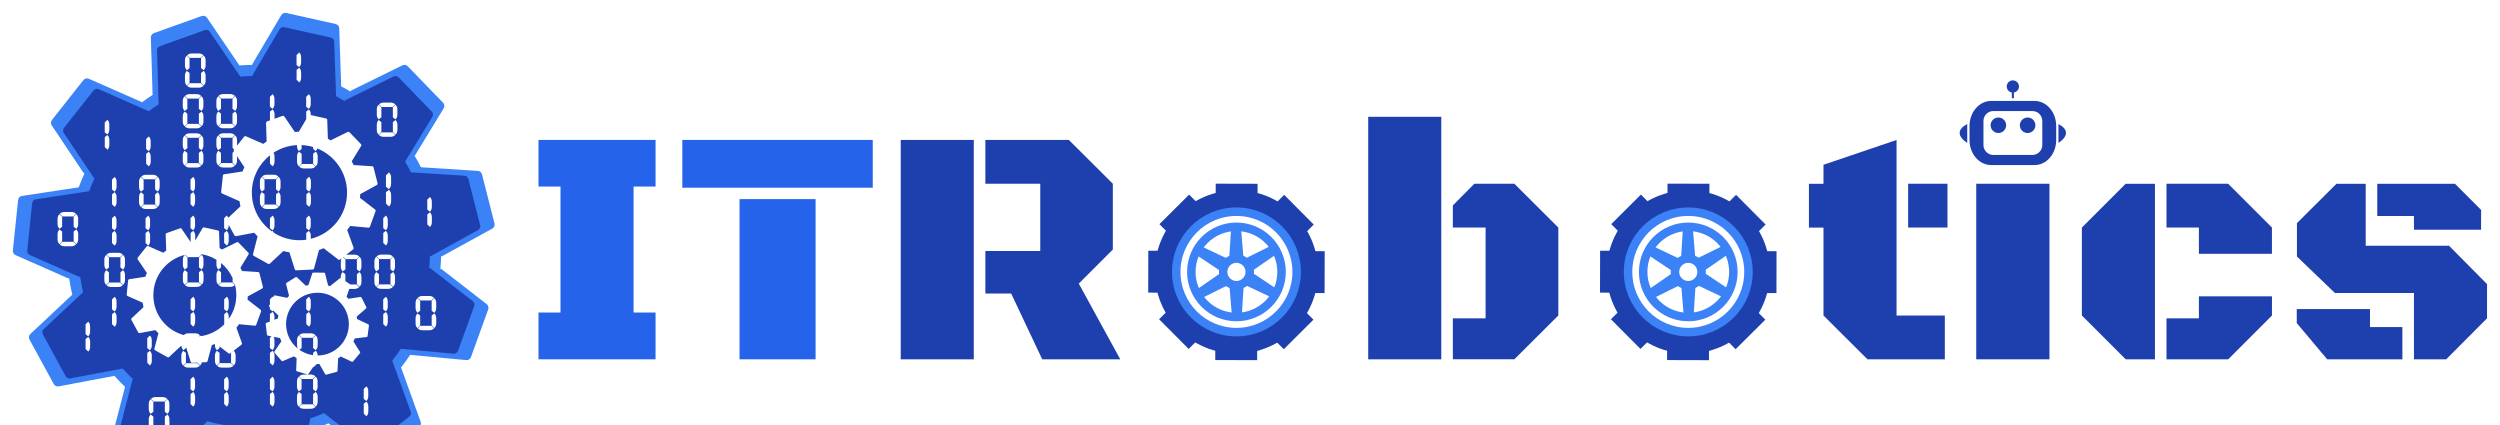
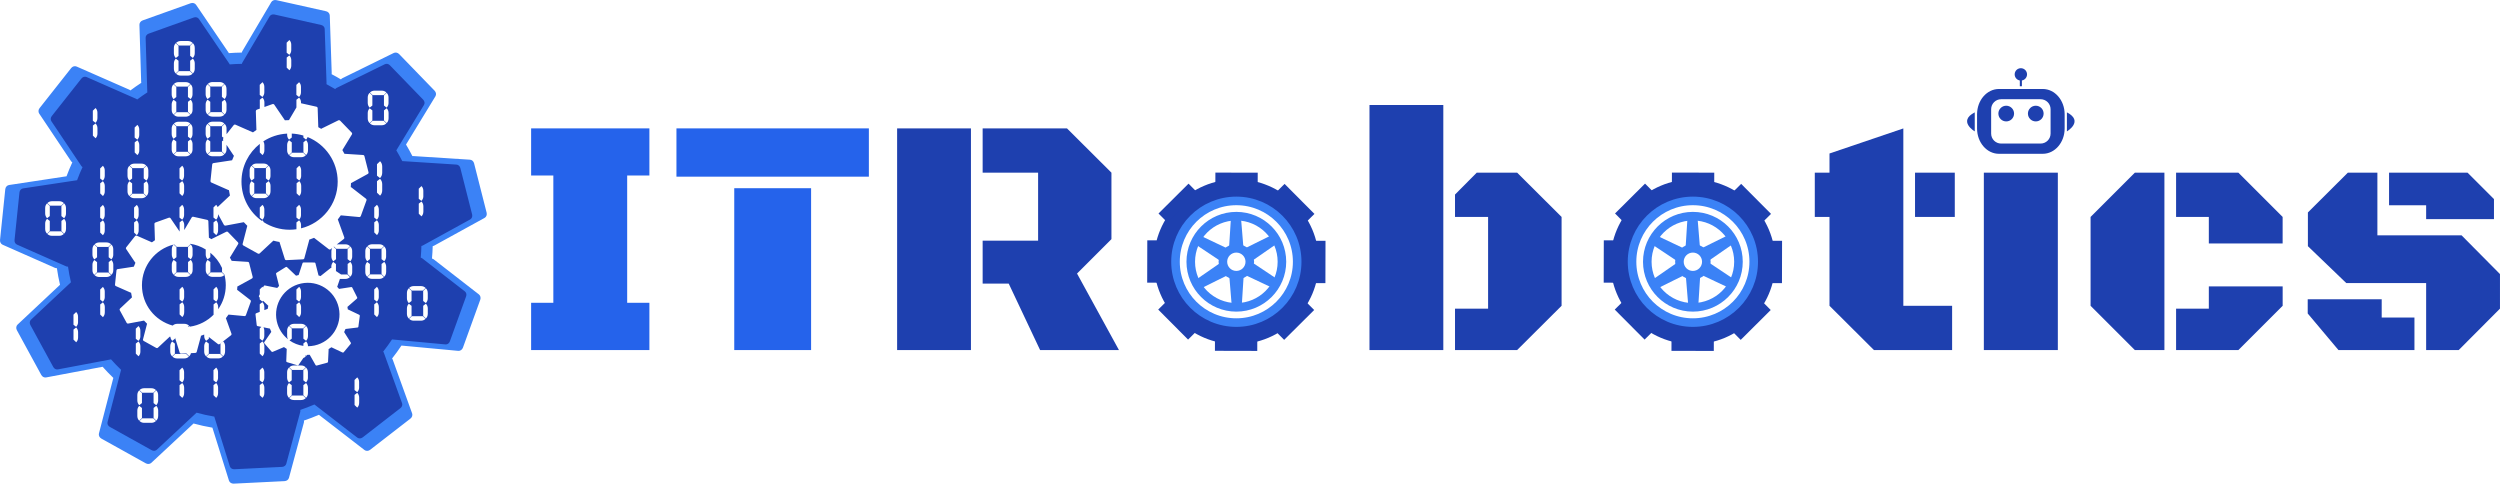
- <svg xmlns="http://www.w3.org/2000/svg" id="_Шар_2" data-name="Шар 2" viewBox="-5 -5 972 165">
+ <svg xmlns="http://www.w3.org/2000/svg" id="_Шар_2" data-name="Шар 2" viewBox="0 0 961.97 186.11">
  <defs>
    <style>
      .cls-1 {
        fill: #3b82f6;
      }

      .cls-1, .cls-2, .cls-3, .cls-4 {
        stroke-width: 0px;
      }

      .cls-2, .cls-5, .cls-6 {
        fill: none;
      }

      .cls-3 {
        fill: #2563eb;
      }

      .cls-4 {
        fill: #1e40af;
      }

      .cls-5 {
        stroke: #3b82f6;
        stroke-width: 3.3px;
      }

      .cls-5, .cls-6 {
        stroke-miterlimit: 10;
      }

      .cls-6 {
        stroke: #1e40af;
        stroke-width: 8.26px;
      }
    </style>
  </defs>
  <g id="Logo">
    <g>
      <path class="cls-2" d="m95.84,101.18c-.06-.22-.24-.38-.44-.39l-6.22-.4s-.04,0-.05,0c-.22-.43-.45-.84-.69-1.25l3.2-5.25c.11-.19.08-.44-.09-.61l-3.86-3.99c-.16-.16-.4-.21-.58-.12l-5.59,2.75c-.07.03-.12.08-.16.13-.33-.2-.67-.39-1.01-.57,0-.04.01-.07.01-.11l-.21-6.28c0-.22-.18-.41-.41-.46l-5.42-1.21c-.22-.05-.45.04-.55.22l-2.9,4.91v.11c0,.73-.24,1.33-.72,1.81l-1.04-1.01v-.34l-3.53-5.18c-.12-.18-.37-.25-.59-.17l-5.23,1.87c-.21.08-.36.27-.35.48l.19,6.23s0,.06.01.09c-.4.26-.8.54-1.18.83-.03-.03-.07-.05-.11-.07l-5.75-2.53c-.2-.09-.44-.02-.59.17l-3.44,4.36c-.14.18-.16.42-.04.59l3.47,5.18c.04.06.09.1.14.13-.23.5-.44,1.01-.63,1.53-.02,0-.03,0-.05,0l-6.21.94c-.21.03-.38.22-.41.46l-.57,5.52c-.02.23.09.44.28.52l5.7,2.52c.07.03.14.04.21.03.09.61.2,1.22.34,1.82-.01,0-.03.02-.04.03l-4.58,4.3c-.16.15-.19.4-.08.61l2.66,4.87c.11.2.32.31.53.27l6.12-1.15s.02,0,.03,0c.37.42.76.83,1.17,1.21l-1.57,6.05c-.05.21.05.44.26.56l4.85,2.7c.2.11.44.09.59-.05l4.56-4.25s.02-.03.03-.04c.09.02.17.04.26.06,0-.09-.02-.18-.02-.28v-2.05c0-.73.24-1.33.72-1.81l1.06,1.01v3.52s.03,0,.04,0l1.8,5.76c.06.21.28.35.52.33l2.11-.1v-3.77l1.03-.82c.49.51.74,1.13.74,1.84v2.05c0,.22-.03.42-.07.61l1.73-.09c.23-.01.42-.16.47-.36l1.62-6.01c.02-.08.02-.15,0-.22.43-.14.86-.31,1.28-.48v-1.47c0-.73.24-1.33.72-1.81l1.06,1.01v3.22l3.54,2.74c.17.13.43.12.61-.02l4.39-3.4c.18-.14.25-.37.18-.56l-2.11-5.86s-.04-.08-.07-.12c.36-.45.7-.92,1.02-1.41l6.19.58c.22.02.43-.12.51-.35l1.89-5.22c.08-.21.02-.45-.15-.58l-4.92-3.82c-.06-.04-.12-.07-.19-.08.04-.45.07-.9.08-1.36.05,0,.1-.02.14-.04l5.5-3.03c.19-.1.28-.34.22-.57l-1.37-5.38Zm-14.04-7.94h2.73c.71,0,1.31.24,1.81.72l-1.04,1.01h-4.25l-1.06-1.01c.5-.48,1.11-.72,1.81-.72Zm-1.32,33.08l-1.06-1.01c.5-.48,1.11-.72,1.81-.72h2.73c.71,0,1.31.24,1.81.72l-1.04,1.01h-4.25Zm6.13,2.97c0,.72-.25,1.33-.74,1.85l-1.03-.82v-3.88l1.04-1.01c.48.48.72,1.09.72,1.81v2.05Zm.56-25.38c0,.73-.24,1.33-.72,1.81l-.14-.13c.35,1.32.54,2.71.54,4.15,0,3.45-1.09,6.64-2.93,9.26v1.2c0,.73-.24,1.33-.72,1.81l-.99-.96c-2.41,2.45-5.6,4.13-9.17,4.64.33.43.51.95.51,1.55v2.05c0,.72-.25,1.33-.74,1.85l-1.03-.82v-3.88l.7-.68c-.08,0-.17.02-.25.02l-.56.54h-4.25l-1.06-1.01s.04-.03.06-.04c-6.81-1.88-11.82-8.12-11.82-15.54s5.19-13.89,12.2-15.64c0,0,0-.01.01-.02h.01c.06,0,.12-.02.19-.03l-.08-.08c.5-.48,1.11-.72,1.81-.72h2.73c.6,0,1.12.19,1.58.54,2.21.32,4.28,1.08,6.1,2.21v-.1c0-.73.24-1.33.72-1.81l1.06,1.01v2.16c1.9,1.56,3.44,3.55,4.47,5.81v-2.24l1.03-.82c.49.51.74,1.13.74,1.84v2.05Zm0-5.97c0,.72-.25,1.33-.74,1.84l-1.03-.82v-3.88l1.04-1.01c.48.48.72,1.09.72,1.81v2.05Z" />
      <path class="cls-2" d="m138.3,121.11l-4.26-2.03s-.1-.03-.15-.03c-.04-.34-.1-.68-.16-1.01.03-.01.07-.03.1-.06l3.58-3.13c.12-.11.15-.3.07-.46l-1.88-3.75c-.08-.15-.24-.24-.39-.22l-4.66.71s-.03,0-.04.01c-.23-.28-.47-.55-.71-.81l1.04-3.03h-.66c-.71,0-1.31-.24-1.81-.72l1.06-1.01h1.81s-.05-.06-.08-.08l-1.84-1.22v1.18l-1.06,1.01c-.48-.48-.72-1.09-.72-1.81v-1.54c-.12-.03-.24-.01-.33.06l-3.69,2.93s-.07.08-.09.12c-.28-.09-.56-.18-.84-.26,0-.03,0-.06,0-.09l-1.17-4.61c-.04-.16-.2-.27-.38-.27l-4.2-.02c-.17,0-.32.1-.37.25l-1.47,4.48s-.01.07-.01.1c-.35.08-.69.17-1.03.27-.01-.02-.02-.03-.04-.04l-3.45-3.27c-.12-.11-.31-.13-.46-.03l-3.56,2.23c-.15.09-.22.26-.18.41l1.15,4.57s.01.04.02.06c-.26.26-.5.53-.74.8-.03-.02-.06-.03-.09-.04l-4.66-.94c-.16-.03-.33.06-.41.22l-.27.56c.32.43.49.94.49,1.54v2.05c0,.58-.17,1.08-.48,1.53l1.89,1.81s.08.06.13.07c-.09.41-.16.82-.22,1.23-.01,0-.02,0-.03,0l-1.28.49v.83c0,.73-.24,1.33-.72,1.81l-1.04-1.01v-.95l-1.4.54c-.15.06-.25.23-.23.41l.47,4.17c.02.17.14.31.29.34l1.51.31.39-.38c.17.17.29.35.4.54l2.31.47c.06.01.11,0,.16,0,.16.44.35.87.55,1.29,0,0-.02.02-.02.03l-2.69,3.92c-.09.14-.08.33.04.46l2.75,3.17c.11.13.29.18.43.12l4.34-1.84s.01,0,.02-.01c.34.25.7.49,1.06.71l-.18,4.72c0,.16.11.32.28.37l4.02,1.21c.16.05.34,0,.43-.13l1.86-2.69c-.28.1-.58.16-.91.16h-2.73c-.71,0-1.31-.24-1.81-.72l1.06-1.01h4.25l.73.71.09-.13-.71-.69v-2.95c-1.94-.27-3.77-1.01-5.34-2.11l-.17.14c-.17-.18-.3-.38-.41-.58-2.11-1.68-3.68-4.08-4.3-6.92-1.44-6.58,2.73-13.08,9.31-14.53,6.58-1.44,13.08,2.73,14.53,9.31,1.44,6.58-2.73,13.08-9.31,14.53-.85.19-1.69.28-2.53.28v2.03c0,.48-.12.91-.33,1.28.34,0,.68,0,1.03-.01l2.26,3.97c.08.14.26.21.44.16l4.05-1.1c.17-.04.29-.18.29-.34l.23-4.71c0-.06-.01-.12-.04-.16.38-.23.75-.47,1.11-.73l4.29,2.03c.15.07.33.02.45-.12l2.69-3.22c.11-.13.13-.31.04-.45l-2.51-3.99s-.04-.05-.07-.08c.19-.39.37-.8.53-1.2l4.67-.57c.16-.02.29-.16.32-.34l.55-4.16c.02-.17-.06-.33-.2-.4Zm-27.81,12.09c0-.72.25-1.33.74-1.84l1.04.82v3.88l-1.06,1.01c-.48-.48-.72-1.09-.72-1.81v-2.05Z" />
      <path class="cls-2" d="m99.67,113.86c-.08.15-.05.34.06.44l.23.22v-1.27l-.3.61Z" />
      <path class="cls-2" d="m140.85,76.46l-5.65-4.38c-.07-.05-.14-.08-.22-.09.05-.51.08-1.03.09-1.56.06,0,.11-.02.16-.05l6.32-3.47c.22-.12.32-.39.26-.66l-1.57-6.17c-.06-.25-.27-.44-.51-.45l-7.13-.46s-.04,0-.06,0c-.25-.49-.51-.97-.79-1.44l3.68-6.03c.13-.21.09-.5-.1-.7l-4.43-4.58c-.18-.19-.45-.24-.67-.14l-6.42,3.15c-.08.04-.14.09-.18.15-.38-.23-.77-.45-1.16-.66,0-.04.01-.08.01-.13l-.24-7.21c0-.25-.2-.47-.47-.53l-5.93-1.33v1.72c0,.73-.24,1.33-.72,1.81l-1.04-1.01v-.91l-2.79,4.73s-.04.1-.05.14c-.54,0-1.08.03-1.61.07-.01-.03-.02-.05-.04-.08l-4.05-5.96c-.14-.21-.42-.29-.68-.19l-3.1,1.11v.29c0,.73-.24,1.33-.72,1.81l-1.04-1.01v-.46l-1.13.4c-.25.09-.41.31-.4.55l.22,7.15s0,.07.02.1c-.46.3-.92.62-1.36.95-.04-.03-.08-.06-.13-.08l-6.6-2.9c-.23-.1-.51-.02-.68.19l-2.74,3.47c-.02.67-.26,1.25-.73,1.73l-.39-.31-.09.11c-.16.2-.18.48-.05.68l.07.11.46-.36c.49.51.74,1.13.74,1.84v.3l2.71,4.05c.04.07.1.11.16.15-.26.57-.51,1.16-.73,1.75-.02,0-.03,0-.05,0l-7.13,1.08c-.25.04-.44.26-.47.53l-.66,6.33c-.03.26.1.5.32.6l6.54,2.89c.08.04.16.05.24.04.1.71.23,1.4.39,2.09-.01.01-.03.02-.04.03l-4.7,4.41c.11.29.16.6.16.94v1.77l2.24,4.11c.12.23.37.36.61.31l7.03-1.32s.02,0,.03,0c.43.48.87.95,1.34,1.39l-1.8,6.94c-.06.24.06.51.3.64l5.57,3.1c.23.13.5.1.68-.06l5.23-4.87s.03-.03.04-.05c.77.21,1.56.39,2.36.52l2.07,6.61c.07.24.32.4.59.38l6.36-.31c.26-.01.48-.18.54-.41l1.86-6.9c.02-.09.02-.17,0-.25.64-.21,1.26-.45,1.88-.72l5.7,4.4c.2.15.49.14.7-.03l.57-.44c.11-.21.25-.42.43-.6l.15.15.13-.1-.17-.16c.35-.34.76-.55,1.22-.65l2.71-2.1c.21-.16.29-.42.21-.65l-2.43-6.73c-.02-.05-.05-.09-.08-.13.41-.52.8-1.06,1.17-1.61l7.1.66c.25.02.49-.14.58-.4l2.17-5.99c.09-.25.02-.51-.17-.66Zm-27.71-29.27h2.73c.71,0,1.31.24,1.81.72l-1.04,1.01h-4.25l-1.06-1.01c.5-.48,1.11-.72,1.81-.72Zm-13.17,1.84l1.04-1.01c.48.48.72,1.09.72,1.81v2.05c0,.72-.25,1.33-.74,1.84l-1.03-.82v-3.88Zm15.86,38.83v.8c0,.73-.24,1.33-.72,1.81l-1.04-1.01v-1.26c-.86.12-1.74.19-2.64.19-3.66,0-7.07-1.07-9.94-2.9.16.34.25.71.25,1.12v2.05c0,.73-.24,1.33-.72,1.81l-1.04-1.01v-3.88l.76-.6c-4.72-3.35-7.81-8.86-7.81-15.09,0-5.89,2.76-11.14,7.05-14.53v-.58l1.03-.82c.13.13.24.28.33.42,2.66-1.74,5.79-2.81,9.16-2.98v-1.57c0-.73.24-1.33.72-1.81l1.06,1.01v2.37c1.55.07,3.05.33,4.47.76v-3.13l1.04-1.01c.48.48.72,1.09.72,1.81v2.05c0,.3-.05.58-.14.84,6.78,2.75,11.56,9.39,11.56,17.15,0,8.7-6.01,16-14.1,17.97Z" />
      <path class="cls-3" d="m204.37,134.7v-18.19h8.55v-48.98h-8.55v-18.13h45.51v18.13h-8.55v48.98h8.55v18.19h-45.51Z" />
      <path class="cls-3" d="m260.29,67.98v-18.58h74.04v18.58h-74.04Zm22.24,66.72v-62.28h29.57v62.28h-29.57Z" />
      <path class="cls-4" d="m345.2,134.7V49.41h28.41v85.29h-28.41Zm32.91-25.58v-16.52h21.34v-26.16h-21.34v-17.03h32.46l17.1,17.03v25.58l-13.24,13.24,16.13,29.44h-30.34l-12.08-25.58h-10.03Z" />
      <path class="cls-4" d="m526.96,134.7V40.41h28.41v94.29h-28.41Zm32.91,0v-15.94h12.73v-35.29h-12.73v-8.61l8.36-8.42h15.55l17.1,17.03v34.19l-17.1,17.03h-23.91Z" />
      <path class="cls-4" d="m721.07,134.7l-17.1-17.03v-34.19h-5.66v-17.03h5.66v-7.39l28.41-9.64v68.26h18.77v17.03h-30.08Zm15.81-51.23v-17.03h15.3v17.03h-15.3Z" />
      <rect class="cls-4" x="763.36" y="66.44" width="28.47" height="68.26" />
      <path class="cls-4" d="m821.46,134.7l-17.03-17.03v-34.19l17.03-17.03h11.38v68.26h-11.38Zm28.47-41.01v-10.22h-12.6v-17.03h23.97l17.03,17.03v10.22h-28.41Zm-12.6,41.01v-15.94h12.6v-8.55h28.41v7.46l-17.03,17.03h-23.97Z" />
      <path class="cls-4" d="m899.81,134.7l-11.83-14.08v-5.46h28.47v7.01h12.6v12.53h-29.24Zm33.74,0v-25.77h-30.72l-14.78-14.2v-12.98l15.36-15.3h11.38v24.1h32.39l14.78,14.91v13.3l-15.88,15.94h-12.53Zm0-50.39v-5.33h-14.27v-12.53h30.21l10.16,10.16v7.71h-26.1Z" />
      <rect class="cls-4" x="777.2" y="29.42" width=".8" height="3.77" />
      <path class="cls-4" d="m786.03,34.24h-16.86c-4.65,0-8.42,4.36-8.42,9.73v5.48c0,5.38,3.77,9.73,8.42,9.73h16.86c4.65,0,8.42-4.36,8.42-9.73v-5.48c0-5.38-3.77-9.73-8.42-9.73Zm3.01,17.16c0,2.12-1.72,3.84-3.84,3.84h-15.19c-2.12,0-3.84-1.72-3.84-3.84v-9.38c0-2.12,1.72-3.84,3.84-3.84h15.19c2.12,0,3.84,1.72,3.84,3.84v9.38Z" />
      <circle class="cls-4" cx="771.97" cy="43.7" r="3.02" />
      <circle class="cls-4" cx="783.34" cy="43.7" r="3.02" />
      <circle class="cls-4" cx="777.6" cy="28.62" r="2.38" />
      <path class="cls-4" d="m795.32,43.23v7.33s6.63-3.9,0-7.33Z" />
      <path class="cls-4" d="m759.86,43.23v7.33s-6.63-3.9,0-7.33Z" />
      <path class="cls-1" d="m187.25,81.85l-4.83-19.01c-.2-.78-.84-1.35-1.57-1.39l-21.98-1.41c-.06,0-.12,0-.19.01-.77-1.51-1.58-2.98-2.45-4.43l11.32-18.57c.4-.65.27-1.54-.32-2.15l-13.65-14.09c-.56-.58-1.4-.75-2.06-.43l-19.77,9.71c-.23.11-.42.28-.56.47-1.17-.71-2.37-1.38-3.59-2.02.03-.13.05-.26.04-.4l-.75-22.2c-.03-.77-.62-1.44-1.44-1.62L106.33.05c-.78-.18-1.58.14-1.95.77l-11.19,18.97c-.08.14-.13.29-.17.44-1.67.02-3.33.09-4.97.22-.04-.08-.07-.16-.12-.24L75.45,1.85c-.43-.63-1.29-.88-2.09-.6l-18.47,6.6c-.76.27-1.26.96-1.24,1.7l.67,22.01c0,.11.03.21.05.31-1.43.93-2.83,1.9-4.18,2.92-.11-.1-.24-.19-.39-.26l-20.33-8.93c-.7-.31-1.57-.06-2.09.6l-12.15,15.4c-.5.63-.56,1.48-.15,2.1l12.25,18.3c.13.2.31.35.5.46-.81,1.76-1.56,3.56-2.24,5.4-.05,0-.1,0-.16,0l-21.96,3.33c-.76.12-1.36.79-1.44,1.62L.01,92.32c-.08.8.32,1.55,1,1.85l20.14,8.9c.25.11.5.14.74.12.31,2.17.71,4.32,1.21,6.42-.05.03-.1.06-.14.1l-16.2,15.19c-.56.52-.67,1.42-.27,2.15l9.39,17.22c.38.71,1.15,1.1,1.87.96l21.64-4.08s.06-.02.09-.03c1.32,1.48,2.69,2.92,4.13,4.29l-5.54,21.38c-.19.74.19,1.56.92,1.96l17.14,9.54c.7.39,1.55.31,2.09-.19l16.11-15.01s.08-.1.12-.14c2.38.66,4.81,1.2,7.28,1.61l6.37,20.36c.23.73.98,1.22,1.82,1.18l19.59-.97c.8-.04,1.49-.55,1.68-1.26l5.74-21.26c.07-.27.07-.54,0-.78,1.97-.66,3.89-1.4,5.78-2.22l17.54,13.55c.61.47,1.5.44,2.17-.08l15.51-12.01c.64-.49.9-1.31.65-2l-7.47-20.71c-.06-.16-.14-.29-.24-.42,1.27-1.6,2.47-3.26,3.6-4.97l21.87,2.04c.76.07,1.5-.44,1.79-1.23l6.67-18.45c.27-.76.06-1.58-.52-2.04l-17.4-13.5c-.2-.16-.43-.25-.66-.29.14-1.58.24-3.18.28-4.79.17-.03.34-.07.5-.16l19.46-10.7c.67-.37,1-1.21.79-2.02Zm-15.83,2.38c-2.92,3.55-7.12,5.53-11.12,7.55-.36.18-.73.37-1.09.56.06,2.54-.06,5.03-.36,7.47.75,1.25,1.52,2.5,2.31,3.73.57.88,1.18,1.74,1.78,2.6.44.46.83.96,1.27,1.42.36.37.73.74,1.11,1.09.17.16.9.67,1.13.86.04.02.07.04.09.06.58.36,1.18.67,1.78.98,4.87,2.49,6.48,8.9,4.47,13.65-2.31,5.46-7.42,7.09-12.9,6.33-3.44-.48-6.83-1.22-10.24-1.88-.55-.11-1.1-.2-1.65-.3-1.11,1.7-2.33,3.34-3.66,4.91,1.84,3.77,3.15,7.75,4.75,11.63,1.87,4.55-3.32,2.88-4.57,7.8-1.36,5.34-.62,14.31-5.73,13.14-4.3-.98-7.01-5.14-7.15-9.35-3.91-.48-6.94-3.27-8.11-6.89-.04.02-.08.03-.11.05-.46,2.17-1.69,4.11-3.36,5.58-.05.66-.71-.85-1.17-.4l-.22,1.44s-.1.06-.15.09l-.76-.51c-.53.51-.94-.35-1.69-.35l-.98,2.28c-.7.16-1.42.24-2.14.24-.52,0-1.03-.05-1.52-.12.04,2.17.09,4.34.16,6.51.23,6.65-1.52,4.89-7.17,8.85-4.51,3.16-10.7,8.29-13.39,4.11-1.23-1.91-1.57-4-1.26-6.01-.14-.12-.28-.25-.41-.38-1.78-1.78-2.88-4.43-2.88-6.96v-5.52c0-.64.07-1.26.18-1.86-1.21-.13-2.42-.28-3.61-.47-.12.26-.28.5-.5.72l-1.02-.99c-3.38-.63-6.68-1.53-9.91-2.68-1.24,1.84-2.49,3.68-3.64,5.58-.8,1.31-1.55,2.65-2.22,4.03-.26.53-.98,2.67-.22.42-.24.71-.5,1.42-.72,2.14-1.62,5.27-4.48,3.95-9.81,2.73-5.07-1.16-10.67-3.04-9.16-7.96,1.89-6.14,5.18-11.45,8.7-16.73l-7.24-5.6c-1.9-1.91-3.65-3.91-5.27-5.98-3.19,1.58-6.41,3.11-9.53,4.84-4.81,2.68-10.52,1.03-13.46-3.53-2.84-4.4-.97-10.96,3.53-13.46,3.21-1.78,6.52-3.35,9.8-4.98-.72-1.89-1.36-3.83-1.92-5.82-.53-3.94-1.06-7.88-1.59-11.83-5.47-.47-11.44-1.29-15.92-4.06-4.68-2.89-6.07-8.65-3.53-13.46,2.44-4.62,9.07-6.23,13.46-3.53.13.08.23.15.31.2,0,0,0,0,0,0,.5.12,1,.26,1.51.36,1.27.26,2.56.43,3.84.63.11.02.57.09.98.15.95-3.85,2.36-7.56,4.24-11.15.73-2.24,1.61-4.4,2.62-6.48-1.47-.76-2.86-1.79-4.22-3.19-1-1.04-1.72-2.22-2.19-3.46-1.97-1.65-3.77-3.51-5.23-5.84-2.93-4.66,1.9-8.27,6.26-11.08,4.56-2.94,8-3.21,10.73,1.15.04.07.07.12.1.17.42.37.86.78,1.25,1.18,0,0,.01.01.02.02.38.26.75.52,1.14.78,1.74,1.16,3.53,2.24,5.23,3.46,2.83-2.71,5.88-5.03,9.16-6.97.05-1.77.33-3.52.59-5.29.08-.57.23-1.17.31-1.76,0-.47.01-1.1.02-1.25.02-3.11-.8-6.15-.53-9.27.43-5.01,3.87-5.13,8.75-6.71,4.57-1.48,9.28-2.83,11.63,1.19,1.48,2.54,2.34,5.39,4,7.82.07.1.4.52.62.8.21.22.43.47.49.53.9,1,1.85,1.95,2.81,2.9.36.36.71.71,1.07,1.06,1.73-.11,3.49-.13,5.27-.06,1.04,0,2.06.04,3.09.09.66-.57,1.31-1.16,1.92-1.79.2-.2.75-.94.72-.85.15-.24.28-.44.29-.46.08-.14.37-.56.59-.93.03-.1.07-.24.12-.41.81-2.49,1.49-5.03,2.33-7.51,1.94-5.81,6.45-3.68,12.49-2.31,6.19,1.41,9.51,2.49,8.6,8.12-.47,2.9-1.23,5.74-1.84,8.61-.1.48-.28,1.03-.38,1.57,0,.12,0,.31-.01.6-.03.5-.04,1-.04,1.5,1.76.83,3.49,1.73,5.21,2.72.06.05.12.09.18.14.4.11.79.22,1.19.33.19.05.34.1.45.13.16.02.32.04.49.06,1.05.13,2.1.25,3.15.32.04,0,.08,0,.11,0,.56-.63,1.07-1.14,1.25-1.34,1.24-1.32,2.81-2.56,4.41-3.39.78-.41,1.63-.72,2.44-1.06.84-.35,3.1-1.37,1.03-.43,4.12-1.89,8.44-2.01,12.14.85,3.56,2.75,4.93,7.15,3.92,11.49-.71,3.05-2.08,5.96-3.51,8.74-.52,1.01-1.03,2.03-1.55,3.04-.03.06-.06.11-.08.16-.06.26-.11.54-.16.75.03.5,0,1.04,0,1.52,0,.95-.07,1.89-.15,2.83-.06.76-.13,1.52-.19,2.28.59,1.15,1.15,2.31,1.68,3.49.56.12,1.12.23,1.67.37.28,0,.55.02.83.03,3.61.14,6.97.13,10.57.75,3.65.62,6.7,4.24,7.64,7.64,1.11,4.05-.27,7.55-2.81,10.64Z" />
      <g>
        <path class="cls-4" d="m117.77,131.36c.49.51.74,1.13.74,1.84v.02c.83,0,1.68-.1,2.53-.28,6.58-1.44,10.75-7.94,9.31-14.53-1.44-6.58-7.94-10.75-14.53-9.31-6.58,1.44-10.75,7.94-9.31,14.53.62,2.84,2.19,5.24,4.3,6.92-.21-.38-.32-.8-.32-1.27v-2.05c0-.73.24-1.33.72-1.81l1.06,1.01v3.88l-.87.68c1.57,1.11,3.4,1.84,5.34,2.11v-.93l1.03-.82Zm.74-4.12v2.05c0,.72-.25,1.33-.74,1.85l-1.03-.82v-3.88l1.04-1.01c.48.48.72,1.09.72,1.81Zm-4.44-15.86l1.04-1.01c.48.48.72,1.09.72,1.81v2.05c0,.72-.25,1.33-.74,1.84l-1.03-.82v-3.88Zm0,5.74l1.03-.82c.49.51.74,1.13.74,1.84v2.05c0,.73-.24,1.33-.72,1.81l-1.04-1.01v-3.88Zm-1.68,9.21l-1.06-1.01c.5-.48,1.11-.72,1.81-.72h2.73c.71,0,1.31.24,1.81.72l-1.04,1.01h-4.25Z" />
        <path class="cls-4" d="m118.37,52.73c-.12.37-.31.7-.6,1l-1.03-.82v-.75c-1.43-.43-2.93-.69-4.47-.76v1.51l-1.04.82c-.49-.51-.74-1.13-.74-1.84v-.48c-3.37.17-6.5,1.24-9.16,2.98.27.42.4.89.4,1.42v2.05c0,.73-.24,1.33-.72,1.81l-1.04-1.01v-3.3c-4.29,3.39-7.05,8.63-7.05,14.53,0,6.23,3.08,11.74,7.81,15.09l.27-.21c.21.22.37.47.49.73,2.87,1.83,6.28,2.9,9.94,2.9.9,0,1.78-.07,2.64-.19v-2.62l1.03-.82c.49.51.74,1.13.74,1.84v1.25c8.09-1.98,14.1-9.27,14.1-17.97,0-7.76-4.78-14.41-11.56-17.15Zm-19.66,10.2h2.73c.71,0,1.31.24,1.81.72l-1.04,1.01h-4.25l-1.06-1.01c.5-.48,1.11-.72,1.81-.72Zm-2.65,2.65c0-.73.24-1.33.72-1.81l1.06,1.01v3.88l-1.04.82c-.49-.51-.74-1.13-.74-1.84v-2.05Zm0,8.02v-2.05c0-.72.25-1.33.74-1.84l1.04.82v3.88l-1.06,1.01c-.48-.48-.72-1.09-.72-1.81Zm5.67,9.1c0,.72-.25,1.33-.74,1.84l-1.03-.82v-3.88l1.04-1.01c.48.48.72,1.09.72,1.81v2.05Zm-.29-6.45h-2.73c-.71,0-1.31-.24-1.81-.72l1.06-1.01h4.25l1.04,1.01c-.5.48-1.11.72-1.81.72Zm2.65-2.65c0,.73-.24,1.33-.72,1.81l-1.04-1.01v-3.88l1.03-.82c.49.51.74,1.13.74,1.84v2.05Zm0-5.97c0,.72-.25,1.33-.74,1.84l-1.03-.82v-3.88l1.04-1.01c.48.48.72,1.09.72,1.81v2.05Zm6.4-9.78v-2.05c0-.72.25-1.33.74-1.84l1.04.82v3.88l-1.06,1.01c-.48-.48-.72-1.09-.72-1.81Zm5.34,24.84c0,.72-.25,1.33-.74,1.84l-1.03-.82v-3.88l1.04-1.01c.48.48.72,1.09.72,1.81v2.05Zm.06-9.1c0,.73-.24,1.33-.72,1.81l-1.04-1.01v-3.88l1.03-.82c.49.51.74,1.13.74,1.84v2.05Zm0-5.97c0,.72-.25,1.33-.74,1.84l-1.03-.82v-3.88l1.04-1.01c.48.48.72,1.09.72,1.81v2.05Zm-.03-7.13h-2.73c-.71,0-1.31-.24-1.81-.72l1.06-1.01h4.25l1.04,1.01c-.5.48-1.11.72-1.81.72Zm2.65-2.65c0,.73-.24,1.33-.72,1.81l-1.04-1.01v-3.88l1.03-.82c.49.51.74,1.13.74,1.84v2.05Z" />
        <path class="cls-4" d="m85.41,103.06c-1.03-2.27-2.57-4.25-4.47-5.81v1.72l-1.04.82c-.49-.51-.74-1.13-.74-1.84v-1.96c-1.83-1.12-3.89-1.89-6.1-2.21.08.06.16.12.23.19l-1.04,1.01h-4.25l-.97-.93c-.06.01-.12.03-.19.04l1.05,1v3.88l-1.04.82c-.49-.51-.74-1.13-.74-1.84v-2.05c0-.72.24-1.32.71-1.8-7.01,1.75-12.2,8.09-12.2,15.64s5,13.65,11.82,15.54c.49-.45,1.08-.68,1.76-.68h2.73c.71,0,1.31.24,1.81.72l-.48.47c.08,0,.17-.02.25-.02l.34-.33c.08.08.15.17.21.26,3.57-.51,6.75-2.19,9.17-4.64l-.05-.05v-3.88l1.03-.82c.49.51.74,1.13.74,1.84v.85c1.84-2.62,2.93-5.81,2.93-9.26,0-1.43-.19-2.82-.54-4.15l-.9-.88v-1.65Zm-19.31.84v-2.05c0-.72.25-1.33.74-1.84l1.04.82v3.88l-1.06,1.01c-.48-.48-.72-1.09-.72-1.81Zm4.77,16.29c0,.73-.24,1.33-.72,1.81l-1.04-1.01v-3.88l1.03-.82c.49.51.74,1.13.74,1.84v2.05Zm0-5.97c0,.72-.25,1.33-.74,1.84l-1.03-.82v-3.88l1.04-1.01c.48.48.72,1.09.72,1.81v2.05Zm.6-7.67h-2.73c-.71,0-1.31-.24-1.81-.72l1.06-1.01h4.25l1.04,1.01c-.5.48-1.11.72-1.81.72Zm2.65-2.65c0,.73-.24,1.33-.72,1.81l-1.04-1.01v-3.88l1.03-.82c.49.51.74,1.13.74,1.84v2.05Zm0-5.97c0,.72-.25,1.33-.74,1.84l-1.03-.82v-3.88l1.04-1.01c.48.48.72,1.09.72,1.81v2.05Zm5.04,5.97v-2.05c0-.72.25-1.33.74-1.84l1.04.82v3.88l-1.06,1.01c-.48-.48-.72-1.09-.72-1.81Zm4.77,10.32c0,.72-.25,1.33-.74,1.84l-1.03-.82v-3.88l1.04-1.01c.48.48.72,1.09.72,1.81v2.05Zm2.41-8.4c-.5.48-1.11.72-1.81.72h-2.73c-.71,0-1.31-.24-1.81-.72l1.06-1.01h4.25l1.04,1.01Z" />
        <path class="cls-4" d="m181.67,82.52l-4.54-17.88c-.19-.73-.79-1.27-1.48-1.31l-20.67-1.33c-.06,0-.12,0-.18.01-.72-1.42-1.49-2.81-2.3-4.16l10.65-17.47c.38-.62.25-1.45-.3-2.02l-12.83-13.25c-.53-.54-1.31-.71-1.93-.4l-18.59,9.13c-.22.11-.39.26-.52.44-1.1-.66-2.23-1.3-3.37-1.9.03-.12.04-.25.04-.38l-.71-20.87c-.02-.72-.59-1.35-1.36-1.52l-18-4.03c-.74-.16-1.49.13-1.84.73l-10.52,17.84c-.08.13-.13.28-.16.42-1.57.02-3.13.08-4.67.21-.03-.08-.07-.15-.11-.22l-11.74-17.27c-.41-.6-1.22-.83-1.96-.56l-17.37,6.21c-.71.25-1.19.9-1.17,1.6l.63,20.7c0,.1.02.2.05.29-1.34.87-2.66,1.79-3.93,2.75-.11-.09-.23-.18-.37-.24l-19.12-8.4c-.66-.29-1.47-.06-1.96.56l-11.43,14.48c-.47.59-.53,1.4-.14,1.97l11.52,17.21c.13.19.29.33.47.43-.77,1.66-1.47,3.35-2.11,5.08-.05,0-.1,0-.15,0l-20.65,3.13c-.71.11-1.27.74-1.36,1.53l-1.9,18.35c-.08.75.3,1.46.94,1.74l18.94,8.37c.23.1.47.14.7.11.29,2.04.67,4.06,1.13,6.04-.04.03-.09.06-.13.09l-15.24,14.28c-.53.49-.63,1.33-.25,2.03l8.83,16.2c.36.66,1.08,1.03,1.76.9l20.35-3.84s.06-.02.09-.03c1.24,1.4,2.53,2.74,3.88,4.03l-5.21,20.11c-.18.7.18,1.46.87,1.85l16.12,8.97c.66.37,1.46.3,1.97-.18l15.15-14.12s.07-.09.11-.14c2.24.62,4.52,1.12,6.85,1.51l5.99,19.15c.22.69.93,1.15,1.71,1.11l18.42-.91c.75-.04,1.4-.52,1.58-1.19l5.39-19.99c.07-.25.06-.5,0-.74,1.85-.62,3.66-1.32,5.44-2.09l16.5,12.75c.57.44,1.42.41,2.04-.07l14.58-11.29c.6-.46.85-1.23.61-1.88l-7.03-19.48c-.05-.15-.13-.27-.22-.39,1.19-1.51,2.32-3.07,3.39-4.67l20.56,1.92c.72.07,1.42-.41,1.68-1.15l6.27-17.35c.26-.71.06-1.49-.49-1.91l-16.36-12.69c-.19-.15-.41-.24-.62-.27.13-1.49.23-2.99.26-4.51.16-.02.32-.07.47-.15l18.3-10.06c.63-.35.94-1.13.75-1.9Zm-161.64-5.1h2.73c.71,0,1.31.24,1.81.72l-1.04,1.01h-4.25l-1.06-1.01c.5-.48,1.11-.72,1.81-.72Zm-2.65,2.65c0-.73.24-1.33.72-1.81l1.06,1.01v3.88l-1.04.82c-.49-.51-.74-1.13-.74-1.85v-2.05Zm0,8.02v-2.05c0-.72.25-1.33.74-1.84l1.04.82v3.88l-1.06,1.01c-.48-.48-.72-1.09-.72-1.81Zm5.37,2.65h-2.73c-.71,0-1.31-.24-1.81-.72l1.06-1.01h4.25l1.04,1.01c-.5.48-1.11.72-1.81.72Zm2.65-2.65c0,.73-.24,1.33-.72,1.81l-1.04-1.01v-3.88l1.03-.82c.49.51.74,1.13.74,1.84v2.05Zm0-5.97c0,.72-.25,1.33-.74,1.85l-1.03-.82v-3.88l1.04-1.01c.48.48.72,1.09.72,1.81v2.05Zm4.64,47.77c0,.73-.24,1.33-.72,1.81l-1.04-1.01v-3.88l1.03-.82c.49.51.74,1.13.74,1.84v2.05Zm0-5.97c0,.72-.25,1.33-.74,1.85l-1.03-.82v-3.88l1.04-1.01c.48.48.72,1.09.72,1.81v2.05Zm114.11-89.04h2.73c.71,0,1.31.24,1.81.72l-1.04,1.01h-4.25l-1.06-1.01c.5-.48,1.11-.72,1.81-.72Zm-2.65,2.65c0-.73.24-1.33.72-1.81l1.06,1.01v3.88l-1.04.82c-.49-.51-.74-1.13-.74-1.84v-2.05Zm0,5.97c0-.72.25-1.33.74-1.84l1.04.82v3.88l-1.06,1.01c-.48-.48-.72-1.09-.72-1.81v-2.05Zm4.73,25.29c.56.58.84,1.28.84,2.1v2.34c0,.83-.27,1.51-.82,2.06l-1.19-1.15v-4.42l1.17-.93Zm-1.17-1.19v-4.42l1.19-1.15c.55.55.82,1.23.82,2.06v2.34c0,.82-.28,1.52-.84,2.1l-1.17-.93Zm.71,13.03v2.05c0,.72-.25,1.33-.74,1.84l-1.03-.82v-3.88l1.04-1.01c.48.48.72,1.09.72,1.81Zm-.74,4.12c.49.51.74,1.13.74,1.84v2.05c0,.73-.24,1.33-.72,1.81l-1.04-1.01v-3.88l1.03-.82Zm.91,9.24c.71,0,1.31.24,1.81.72l-1.04,1.01h-4.25l-1.06-1.01c.5-.48,1.11-.72,1.81-.72h2.73Zm-3.59,1.84v3.88l-1.04.82c-.49-.51-.74-1.13-.74-1.84v-2.05c0-.73.24-1.33.72-1.81l1.06,1.01Zm-28.3-63.19l1.04-1.01c.48.48.72,1.09.72,1.81v2.05c0,.72-.25,1.33-.74,1.84l-1.03-.82v-3.88Zm-3.74-16.23l1.04-1.01c.48.48.72,1.09.72,1.81v2.05c0,.72-.25,1.33-.74,1.84l-1.03-.82v-3.88Zm0,5.74l1.03-.82c.49.51.74,1.13.74,1.84v2.05c0,.73-.24,1.33-.72,1.81l-1.04-1.01v-3.88Zm-10.36,10.48l1.04-1.01c.48.48.72,1.09.72,1.81v2.05c0,.72-.25,1.33-.74,1.84l-1.03-.82v-3.88Zm-12.79,1.58v2.05c0,.72-.25,1.33-.74,1.84l-1.03-.82v-3.88l1.04-1.01c.48.48.72,1.09.72,1.81Zm-6.13,14.34l-1.06-1.01c.5-.48,1.11-.72,1.81-.72h2.73c.71,0,1.31.24,1.81.72l-1.04,1.01h-4.25Zm5.29,10.86c-.5.48-1.11.72-1.81.72h-2.73c-.71,0-1.31-.24-1.81-.72l1.06-1.01h4.25l1.04,1.01Zm-1.81-14.53h-2.73c-.71,0-1.31-.24-1.81-.72l1.06-1.01h4.25l1.04,1.01c-.5.48-1.11.72-1.81.72Zm.88-1.84v-3.88l1.03-.82c.49.51.74,1.13.74,1.84v2.05c0,.73-.24,1.33-.72,1.81l-1.04-1.01Zm-3.61-11.47h2.73c.71,0,1.31.24,1.81.72l-1.04,1.01h-4.25l-1.06-1.01c.5-.48,1.11-.72,1.81-.72Zm-2.65,2.65c0-.73.24-1.33.72-1.81l1.06,1.01v3.88l-1.04.82c-.49-.51-.74-1.13-.74-1.84v-2.05Zm0,5.97c0-.72.25-1.33.74-1.84l1.04.82v3.88l-1.06,1.01c-.48-.48-.72-1.09-.72-1.81v-2.05Zm0,9.28c0-.73.24-1.33.72-1.81l1.06,1.01v3.88l-1.04.82c-.49-.51-.74-1.13-.74-1.84v-2.05Zm0,5.97c0-.72.25-1.33.74-1.84l1.04.82v3.88l-1.06,1.01c-.48-.48-.72-1.09-.72-1.81v-2.05Zm-4.19-37.03v2.05c0,.72-.25,1.33-.74,1.84l-1.03-.82v-3.88l1.04-1.01c.48.48.72,1.09.72,1.81Zm-4.82,57l-1.04-1.01v-3.88l1.03-.82c.49.51.74,1.13.74,1.84v2.05c0,.73-.24,1.33-.72,1.81Zm.72,5.23v2.05c0,.72-.25,1.33-.74,1.84l-1.03-.82v-3.88l1.04-1.01c.48.48.72,1.09.72,1.81Zm-.74-11.16l-1.03-.82v-3.88l1.04-1.01c.48.48.72,1.09.72,1.81v2.05c0,.72-.25,1.33-.74,1.84Zm-1.39-9.33c-.71,0-1.31-.24-1.81-.72l1.06-1.01h4.25l1.04,1.01c-.5.48-1.11.72-1.81.72h-2.73Zm0-13.31h2.73c.71,0,1.31.24,1.81.72l-1.04,1.01h-4.25l-1.06-1.01c.5-.48,1.11-.72,1.81-.72Zm-1.81-2.66l1.06-1.01h4.25l1.04,1.01c-.5.48-1.11.72-1.81.72h-2.73c-.71,0-1.31-.24-1.81-.72Zm5.42,14.13v-3.88l1.03-.82c.49.51.74,1.13.74,1.84v2.05c0,.73-.24,1.33-.72,1.81l-1.04-1.01Zm1.03-4.92l-1.03-.82v-3.88l1.04-1.01c.48.48.72,1.09.72,1.81v2.05c0,.72-.25,1.33-.74,1.84Zm.02-9.32l-1.04-1.01v-3.88l1.03-.82c.49.51.74,1.13.74,1.84v2.05c0,.73-.24,1.33-.72,1.81Zm-.02-5.93l-1.03-.82v-3.88l1.04-1.01c.48.48.72,1.09.72,1.81v2.05c0,.72-.25,1.33-.74,1.84Zm-1.06-9.05h-2.73c-.71,0-1.31-.24-1.81-.72l1.06-1.01h4.25l1.04,1.01c-.5.48-1.11.72-1.81.72Zm.88-1.84v-3.88l1.03-.82c.49.51.74,1.13.74,1.84v2.05c0,.73-.24,1.33-.72,1.81l-1.04-1.01Zm-3.61-11.47h2.73c.71,0,1.31.24,1.81.72l-1.04,1.01h-4.25l-1.06-1.01c.5-.48,1.11-.72,1.81-.72Zm-2.65,2.65c0-.73.24-1.33.72-1.81l1.06,1.01v3.88l-1.04.82c-.49-.51-.74-1.13-.74-1.84v-2.05Zm0,5.97c0-.72.25-1.33.74-1.84l1.04.82v3.88l-1.06,1.01c-.48-.48-.72-1.09-.72-1.81v-2.05Zm1.8,7.2h2.73c.71,0,1.31.24,1.81.72l-1.04,1.01h-4.25l-1.06-1.01c.5-.48,1.11-.72,1.81-.72Zm-2.65,2.65c0-.73.24-1.33.72-1.81l1.06,1.01v3.88l-1.04.82c-.49-.51-.74-1.13-.74-1.84v-2.05Zm0,5.97c0-.72.25-1.33.74-1.84l1.04.82v3.88l-1.06,1.01c-.48-.48-.72-1.09-.72-1.81v-2.05Zm0,9.28c0-.73.24-1.33.72-1.81l1.06,1.01v3.88l-1.04.82c-.49-.51-.74-1.13-.74-1.84v-2.05Zm0,5.97c0-.72.25-1.33.74-1.84l1.04.82v3.88l-1.06,1.01c-.48-.48-.72-1.09-.72-1.81v-2.05Zm-8.98,10.13v2.05c0,.72-.25,1.33-.74,1.84l-1.03-.82v-3.88l1.04-1.01c.48.48.72,1.09.72,1.81Zm-4.46,18.96l-1.03-.82v-3.88l1.04-1.01c.48.48.72,1.09.72,1.81v2.05c0,.72-.25,1.33-.74,1.84Zm.74,2.07v2.05c0,.73-.24,1.33-.72,1.81l-1.04-1.01v-3.88l1.03-.82c.49.51.74,1.13.74,1.84Zm-1.65-10.36c-.71,0-1.31-.24-1.81-.72l1.06-1.01h4.25l1.04,1.01c-.5.48-1.11.72-1.81.72h-2.73Zm3.61-1.84v-3.88l1.03-.82c.49.51.74,1.13.74,1.84v2.05c0,.73-.24,1.33-.72,1.81l-1.04-1.01Zm-3.5-25.37l1.04-1.01c.48.48.72,1.09.72,1.81v2.05c0,.72-.25,1.33-.74,1.84l-1.03-.82v-3.88Zm0,5.74l1.03-.82c.49.51.74,1.13.74,1.84v2.05c0,.73-.24,1.33-.72,1.81l-1.04-1.01v-3.88Zm-.11,8.16h2.73c.71,0,1.31.24,1.81.72l-1.04,1.01h-4.25l-1.06-1.01c.5-.48,1.11-.72,1.81-.72Zm-2.65,2.65c0-.73.24-1.33.72-1.81l1.06,1.01v3.88l-1.04.82c-.49-.51-.74-1.13-.74-1.84v-2.05Zm0,5.97c0-.72.25-1.33.74-1.84l1.04.82v3.88l-1.06,1.01c-.48-.48-.72-1.09-.72-1.81v-2.05Zm-9.49,12.99l-1.03-.82v-3.88l1.04-1.01c.48.48.72,1.09.72,1.81v2.05c0,.72-.25,1.33-.74,1.84Zm.74,2.07v2.05c0,.73-.24,1.33-.72,1.81l-1.04-1.01v-3.88l1.03-.82c.49.51.74,1.13.74,1.84Zm-1.76-21.83l1.04-1.01c.48.48.72,1.09.72,1.81v2.05c0,.72-.25,1.33-.74,1.84l-1.03-.82v-3.88Zm0,5.74l1.03-.82c.49.51.74,1.13.74,1.84v2.05c0,.73-.24,1.33-.72,1.81l-1.04-1.01v-3.88Zm2.39,22.73c.71,0,1.31.24,1.81.72l-1.04,1.01h-4.25l-1.06-1.01c.5-.48,1.11-.72,1.81-.72h2.73Zm-5.21-50.7l1.04-1.01c.48.48.72,1.09.72,1.81v2.05c0,.72-.25,1.33-.74,1.84l-1.03-.82v-3.88Zm0,5.74l1.03-.82c.49.51.74,1.13.74,1.84v2.05c0,.73-.24,1.33-.72,1.81l-1.04-1.01v-3.88Zm-.16,47.6c0-.73.24-1.33.72-1.81l1.06,1.01v3.88l-1.04.82c-.49-.51-.74-1.13-.74-1.84v-2.05Zm0,8.02v-2.05c0-.72.25-1.33.74-1.84l1.04.82v3.88l-1.06,1.01c-.48-.48-.72-1.09-.72-1.81Zm4.75,16.29c0,.73-.24,1.33-.72,1.81l-1.04-1.01v-3.88l1.03-.82c.49.51.74,1.13.74,1.84v2.05Zm0-5.97c0,.72-.25,1.33-.74,1.85l-1.03-.82v-3.88l1.04-1.01c.48.48.72,1.09.72,1.81v2.05Zm.62-7.67h-2.73c-.71,0-1.31-.24-1.81-.72l1.06-1.01h4.25l1.04,1.01c-.5.48-1.11.72-1.81.72Zm2.65-2.65c0,.73-.24,1.33-.72,1.81l-1.04-1.01v-3.88l1.03-.82c.49.51.74,1.13.74,1.84v2.05Zm0-5.97c0,.72-.25,1.33-.74,1.84l-1.03-.82v-3.88l1.04-1.01c.48.48.72,1.09.72,1.81v2.05Zm10.08,52.13c.5-.48,1.11-.72,1.81-.72h2.73c.71,0,1.31.24,1.81.72l-1.04,1.01h-4.25l-1.06-1.01Zm.95,1.12v3.88l-1.04.82c-.49-.51-.74-1.13-.74-1.84v-2.05c0-.73.24-1.33.72-1.81l1.06,1.01Zm-.6-21.9c0,.72-.25,1.33-.74,1.85l-1.03-.82v-3.88l1.04-1.01c.48.48.72,1.09.72,1.81v2.05Zm-.74,2.07c.49.51.74,1.13.74,1.84v2.05c0,.73-.24,1.33-.72,1.81l-1.04-1.01v-3.88l1.03-.82Zm-.44,28.66v-2.05c0-.72.25-1.33.74-1.84l1.04.82v3.88l-1.06,1.01c-.48-.48-.72-1.09-.72-1.81Zm5.37,2.65h-2.73c-.71,0-1.31-.24-1.81-.72l1.06-1.01h4.25l1.04,1.01c-.5.48-1.11.72-1.81.72Zm2.65-2.65c0,.73-.24,1.33-.72,1.81l-1.04-1.01v-3.88l1.03-.82c.49.51.74,1.13.74,1.84v2.05Zm0-5.97c0,.72-.25,1.33-.74,1.84l-1.03-.82v-3.88l1.04-1.01c.48.48.72,1.09.72,1.81v2.05Zm4.65-18.79v-2.05c0-.72.25-1.33.74-1.84l1.04.82v3.88l-1.06,1.01c-.48-.48-.72-1.09-.72-1.81Zm5.34,16c0,.73-.24,1.33-.72,1.81l-1.04-1.01v-3.88l1.03-.82c.49.51.74,1.13.74,1.84v2.05Zm0-5.97c0,.72-.25,1.33-.74,1.84l-1.03-.82v-3.88l1.04-1.01c.48.48.72,1.09.72,1.81v2.05Zm.04-7.39h-2.73c-.71,0-1.31-.24-1.81-.72l1.06-1.01h4.25l1.04,1.01c-.5.48-1.11.72-1.81.72Zm7.68-2.65v-2.05c0-.72.25-1.33.74-1.84l1.04.82v3.88l-1.06,1.01c-.48-.48-.72-1.09-.72-1.81Zm5.34,16c0,.73-.24,1.33-.72,1.81l-1.04-1.01v-3.88l1.03-.82c.49.51.74,1.13.74,1.84v2.05Zm0-5.97c0,.72-.25,1.33-.74,1.84l-1.03-.82v-3.88l1.04-1.01c.48.48.72,1.09.72,1.81v2.05Zm.04-7.39h-2.73c-.71,0-1.31-.24-1.81-.72l1.06-1.01h4.25l1.04,1.01c-.5.48-1.11.72-1.81.72Zm2.65-2.65c0,.73-.24,1.33-.72,1.81l-1.04-1.01v-3.88l1.03-.82c.49.51.74,1.13.74,1.84v2.05Zm10.37-28.12l-5.5,3.03s-.09.04-.14.04c-.01.46-.04.91-.08,1.36.07.01.13.04.19.08l4.92,3.82c.16.13.22.36.15.58l-1.89,5.22c-.08.22-.29.37-.51.35l-6.19-.58c-.32.48-.66.95-1.02,1.41.03.03.05.07.07.12l2.11,5.86c.07.2,0,.43-.18.56l-4.39,3.4c-.19.15-.44.15-.61.02l-3.54-2.74v.66l-1.04.82c-.49-.51-.74-1.13-.74-1.85v-.58c-.42.17-.84.34-1.28.48.02.07.02.15,0,.22l-1.62,6.01c-.05.2-.25.35-.47.36l-1.73.09c-.1.46-.31.86-.65,1.2l-1.04-1.01v-.11l-2.11.1c-.24.01-.45-.13-.52-.33l-1.8-5.76s-.03,0-.04,0v.36l-1.04.82c-.43-.44-.66-.97-.71-1.56-.09-.02-.18-.04-.26-.06-.01.01-.02.03-.03.04l-4.56,4.25c-.15.14-.39.16-.59.05l-4.85-2.7c-.21-.12-.32-.35-.26-.56l1.57-6.05c-.41-.39-.79-.79-1.17-1.21,0,0-.02,0-.03,0l-6.12,1.15c-.2.04-.42-.07-.53-.27l-2.66-4.87c-.11-.21-.08-.46.08-.61l4.58-4.3s.03-.02.04-.03c-.14-.6-.25-1.2-.34-1.82-.07,0-.14,0-.21-.03l-5.7-2.52c-.19-.08-.3-.3-.28-.52l.57-5.52c.02-.24.19-.43.41-.46l6.21-.94s.03,0,.05,0c.19-.52.4-1.03.63-1.53-.05-.03-.1-.07-.14-.13l-3.47-5.18c-.12-.17-.1-.41.04-.59l3.44-4.36c.15-.19.39-.26.59-.17l5.75,2.53s.08.04.11.07c.38-.29.78-.56,1.18-.83,0-.03-.01-.06-.01-.09l-.19-6.23c0-.21.14-.4.35-.48l5.23-1.87c.22-.08.47,0,.59.17l3.53,5.18v-3.54l1.03-.82c.49.51.74,1.13.74,1.84v1.94l2.9-4.91c.11-.18.33-.27.55-.22l5.42,1.21c.23.05.4.24.41.46l.21,6.28s0,.08-.01.11c.34.18.68.37,1.01.57.04-.05.09-.1.16-.13l5.59-2.75c.19-.09.42-.04.58.12l3.86,3.99c.17.17.2.42.09.61l-3.2,5.25c.24.41.48.83.69,1.25.02,0,.03,0,.05,0l6.22.4c.21.01.39.17.44.39l1.37,5.38c.06.23-.03.47-.22.57Zm-14.82-17.68v-3.88l1.03-.82c.49.51.74,1.13.74,1.84v2.05c0,.73-.24,1.33-.72,1.81l-1.04-1.01Zm19.56,61.8c0,.73-.24,1.33-.72,1.81l-1.04-1.01v-3.88l1.03-.82c.49.51.74,1.13.74,1.84v2.05Zm-1.76-15.2v-3.88l1.03-.82c.49.51.74,1.13.74,1.84v2.05c0,.73-.24,1.33-.72,1.81l-1.04-1.01Zm1.76,9.24c0,.72-.25,1.33-.74,1.85l-1.03-.82v-3.88l1.04-1.01c.48.48.72,1.09.72,1.81v2.05Zm8.76,5.97v-2.05c0-.72.25-1.33.74-1.84l1.04.82v3.88l-1.06,1.01c-.48-.48-.72-1.09-.72-1.81Zm1.78-8.82v3.88l-1.04.82c-.49-.51-.74-1.13-.74-1.85v-2.05c0-.73.24-1.33.72-1.81l1.06,1.01Zm-.95-1.12c.5-.48,1.11-.72,1.81-.72h2.73c.71,0,1.31.24,1.81.72l-1.04,1.01h-4.25l-1.06-1.01Zm4.54,12.59h-2.73c-.71,0-1.31-.24-1.81-.72l1.06-1.01h4.25l1.04,1.01c-.5.48-1.11.72-1.81.72Zm2.65-2.65c0,.73-.24,1.33-.72,1.81l-1.04-1.01v-3.88l1.03-.82c.49.51.74,1.13.74,1.84v2.05Zm0-5.97c0,.72-.25,1.33-.74,1.85l-1.03-.82v-3.88l1.04-1.01c.48.48.72,1.09.72,1.81v2.05Zm19.7,9.73c0,.73-.24,1.33-.72,1.81l-1.04-1.01v-3.88l1.03-.82c.49.51.74,1.13.74,1.84v2.05Zm0-5.97c0,.72-.25,1.33-.74,1.84l-1.03-.82v-3.88l1.04-1.01c.48.48.72,1.09.72,1.81v2.05Zm-.26-23.39c-.02.18-.16.32-.32.34l-4.67.57c-.16.41-.33.81-.53,1.2.03.02.05.05.07.08l2.51,3.99c.08.13.07.32-.04.45l-2.69,3.22c-.12.14-.3.19-.45.12l-4.29-2.03c-.36.26-.73.5-1.11.73.03.05.04.1.04.16l-.23,4.71c0,.16-.13.3-.29.34l-4.05,1.1c-.17.05-.35-.02-.44-.16l-2.26-3.97c-.34.02-.68.02-1.03.01-.11.19-.23.37-.39.53l-.33-.32-.09.13.31.3c-.27.26-.57.44-.91.56l-1.86,2.69c-.09.13-.26.18-.43.13l-4.02-1.21c-.17-.05-.29-.2-.28-.37l.18-4.72c-.36-.22-.72-.46-1.06-.71,0,0-.01,0-.02.01l-4.34,1.84c-.14.06-.32.01-.43-.12l-2.75-3.17c-.12-.14-.14-.33-.04-.46l2.69-3.92s.02-.02.02-.03c-.2-.42-.38-.85-.55-1.29-.05.02-.1.02-.16,0l-2.31-.47c.21.37.32.79.32,1.27v2.05c0,.72-.25,1.33-.74,1.85l-1.03-.82v-3.88l.65-.63-1.51-.31c-.15-.03-.27-.17-.29-.34l-.47-4.17c-.02-.18.07-.35.23-.41l1.4-.54v-2.93l1.03-.82c.49.51.74,1.13.74,1.84v1.23l1.28-.49s.02,0,.03,0c.06-.41.13-.83.22-1.23-.05-.01-.09-.04-.13-.07l-1.89-1.81c-.08.11-.16.22-.25.32l-1.03-.82v-.73l-.23-.22c-.11-.11-.14-.29-.06-.44l.3-.61v-1.88l1.04-1.01c.09.09.16.18.23.28l.27-.56c.08-.16.25-.25.41-.22l4.66.94s.06.02.09.04c.24-.28.48-.54.74-.8,0-.02-.02-.04-.02-.06l-1.15-4.57c-.04-.15.04-.32.18-.41l3.56-2.23c.15-.1.34-.08.46.03l3.45,3.27s.03.03.04.04c.34-.1.68-.19,1.03-.27,0-.03,0-.07.01-.1l1.47-4.48c.05-.15.2-.25.37-.25l4.2.02c.18,0,.34.11.38.27l1.17,4.61s.01.06,0,.09c.28.08.56.16.84.26.02-.05.05-.09.09-.12l3.69-2.93c.09-.07.21-.09.33-.06v-.51c0-.72.25-1.33.74-1.84l1.04.82v2.7l1.84,1.22s.06.05.08.08h2.44l1.04,1.01c-.5.48-1.11.72-1.81.72h-2.07l-1.04,3.03c.25.26.49.53.71.81.01,0,.02,0,.04-.01l4.66-.71c.16-.02.32.07.39.22l1.88,3.75c.08.16.05.35-.07.46l-3.58,3.13s-.06.04-.1.06c.07.34.12.68.16,1.01.05,0,.1,0,.15.03l4.26,2.03c.14.07.22.23.2.4l-.55,4.16Zm-3.14-24.91c.49.51.74,1.13.74,1.84v2.05c0,.73-.24,1.33-.72,1.81l-1.04-1.01v-3.88l1.03-.82Zm-1.03-1.04v-3.88l1.04-1.01c.48.48.72,1.09.72,1.81v2.05c0,.72-.25,1.33-.74,1.84l-1.03-.82Zm5.06-16.61c-.09.26-.33.42-.58.4l-7.1-.66c-.37.55-.76,1.09-1.17,1.61.03.04.06.08.08.13l2.43,6.73c.08.22,0,.49-.21.65l-2.71,2.1c.19-.04.39-.07.6-.07h2.73c.71,0,1.31.24,1.81.72l-1.04,1.01h-4.25l-.89-.85-.13.1.91.86v3.88l-1.04.82c-.49-.51-.74-1.13-.74-1.84v-2.05c0-.46.11-.86.29-1.22l-.57.44c-.22.17-.51.18-.7.03l-5.7-4.4c-.61.27-1.24.51-1.88.72.02.08.02.17,0,.25l-1.86,6.9c-.06.23-.28.4-.54.41l-6.36.31c-.27.01-.52-.14-.59-.38l-2.07-6.61c-.8-.13-1.59-.31-2.36-.52-.01.02-.02.03-.04.05l-5.23,4.87c-.17.16-.45.19-.68.06l-5.57-3.1c-.24-.13-.36-.4-.3-.64l1.8-6.94c-.47-.45-.91-.91-1.34-1.39-.01,0-.02,0-.03,0l-7.03,1.32c-.23.04-.48-.08-.61-.31l-2.24-4.11v.28c0,.72-.25,1.33-.74,1.84l-1.03-.82v-3.88l1.04-1.01c.26.26.44.55.56.87l4.7-4.41s.03-.02.04-.03c-.16-.68-.29-1.38-.39-2.09-.08,0-.16,0-.24-.04l-6.54-2.89c-.22-.1-.35-.34-.32-.6l.66-6.33c.03-.27.22-.49.47-.53l7.13-1.08s.03,0,.05,0c.22-.6.46-1.18.73-1.75-.06-.04-.12-.08-.16-.15l-2.71-4.05v1.75c0,.73-.24,1.33-.72,1.81l-1.04-1.01v-3.88l.57-.45-.07-.11c-.13-.2-.11-.48.05-.68l.09-.11-.63-.5v-3.88l1.04-1.01c.48.48.72,1.09.72,1.81v2.05s0,.07,0,.11l2.74-3.47c.17-.21.45-.29.68-.19l6.6,2.9s.09.05.13.08c.44-.33.89-.65,1.36-.95,0-.03-.02-.07-.02-.1l-.22-7.15c0-.24.16-.46.4-.55l1.13-.4v-3.42l1.03-.82c.49.51.74,1.13.74,1.84v1.77l3.1-1.11c.26-.09.54-.01.68.19l4.05,5.96s.03.05.04.08c.53-.04,1.07-.07,1.61-.07.01-.05.03-.1.05-.14l2.79-4.73v-2.97l1.03-.82c.49.51.74,1.13.74,1.84v.33l5.93,1.33c.27.06.46.28.47.53l.24,7.21s0,.09-.01.13c.39.21.78.43,1.16.66.05-.06.1-.12.18-.15l6.42-3.15c.21-.11.49-.05.67.14l4.43,4.58c.19.2.23.48.1.7l-3.68,6.03c.28.47.55.95.79,1.44.02,0,.04,0,.06,0l7.13.46c.24.02.45.2.51.45l1.57,6.17c.07.26-.04.54-.26.66l-6.32,3.47c-.05.03-.11.04-.16.05-.01.52-.04,1.04-.09,1.56.08.01.15.04.22.09l5.65,4.38c.19.15.26.42.17.66l-2.17,5.99Zm1.74,21.55v-2.05c0-.72.25-1.33.74-1.84l1.04.82v3.88l-1.06,1.01c-.48-.48-.72-1.09-.72-1.81Zm5.2,15.53c0,.73-.24,1.33-.72,1.81l-1.04-1.01v-3.88l1.03-.82c.49.51.74,1.13.74,1.84v2.05Zm0-5.97c0,.72-.25,1.33-.74,1.85l-1.03-.82v-3.88l1.04-1.01c.48.48.72,1.09.72,1.81v2.05Zm.17-6.92h-2.73c-.71,0-1.31-.24-1.81-.72l1.06-1.01h4.25l1.04,1.01c-.5.48-1.11.72-1.81.72Zm2.65-2.65c0,.73-.24,1.33-.72,1.81l-1.04-1.01v-3.88l1.03-.82c.49.51.74,1.13.74,1.84v2.05Zm0-5.97c0,.72-.25,1.33-.74,1.84l-1.03-.82v-3.88l1.04-1.01c.48.48.72,1.09.72,1.81v2.05Zm-1.72-50.49h-2.73c-.71,0-1.31-.24-1.81-.72l1.06-1.01h4.25l1.04,1.01c-.5.48-1.11.72-1.81.72Zm2.65-2.65c0,.73-.24,1.33-.72,1.81l-1.04-1.01v-3.88l1.03-.82c.49.51.74,1.13.74,1.84v2.05Zm0-5.97c0,.72-.25,1.33-.74,1.84l-1.03-.82v-3.88l1.04-1.01c.48.48.72,1.09.72,1.81v2.05Zm7.07,73.15c0-.73.24-1.33.72-1.81l1.06,1.01v3.88l-1.04.82c-.49-.51-.74-1.13-.74-1.85v-2.05Zm0,8.02v-2.05c0-.72.25-1.33.74-1.84l1.04.82v3.88l-1.06,1.01c-.48-.48-.72-1.09-.72-1.81Zm5.37,2.65h-2.73c-.71,0-1.31-.24-1.81-.72l1.06-1.01h4.25l1.04,1.01c-.5.48-1.11.72-1.81.72Zm2.65-2.65c0,.73-.24,1.33-.72,1.81l-1.04-1.01v-3.88l1.03-.82c.49.51.74,1.13.74,1.84v2.05Zm0-8.02v2.05c0,.72-.25,1.33-.74,1.85l-1.03-.82v-3.88l1.04-1.01c.48.48.72,1.09.72,1.81Zm-2.65-2.65c.71,0,1.31.24,1.81.72l-1.04,1.01h-4.25l-1.06-1.01c.5-.48,1.11-.72,1.81-.72h2.73Zm.95-28.64c0,.73-.24,1.33-.72,1.81l-1.04-1.01v-3.88l1.03-.82c.49.51.74,1.13.74,1.84v2.05Zm0-5.97c0,.72-.25,1.33-.74,1.84l-1.03-.82v-3.88l1.04-1.01c.48.48.72,1.09.72,1.81v2.05Z" />
      </g>
      <g>
        <circle class="cls-6" cx="651.4" cy="100.72" r="27.61" />
        <g>
          <polygon class="cls-1" points="648.73 106.73 654.18 106.69 653.46 118.01 649.66 118.04 648.73 106.73" />
          <polygon class="cls-1" points="644.86 101.41 647.62 106.1 637.45 111.14 635.53 107.87 644.86 101.41" />
          <polygon class="cls-1" points="647.53 95.4 644.85 100.14 635.4 93.85 637.27 90.54 647.53 95.4" />
          <polygon class="cls-1" points="654.08 94.7 648.63 94.75 649.35 83.42 653.15 83.39 654.08 94.7" />
          <polygon class="cls-1" points="657.95 100.03 655.18 95.33 665.36 90.29 667.28 93.57 657.95 100.03" />
          <polygon class="cls-1" points="655.28 106.04 657.96 101.3 667.41 107.59 665.54 110.89 655.28 106.04" />
        </g>
        <circle class="cls-5" cx="651.4" cy="100.72" r="23.41" />
        <circle class="cls-5" cx="651.4" cy="100.72" r="17.54" />
        <circle class="cls-5" cx="651.4" cy="100.72" r="5.18" />
        <g>
          <rect class="cls-4" x="675.19" y="98.48" width="16.29" height="4.64" transform="translate(785.85 -582.28) rotate(90.14)" />
          <rect class="cls-4" x="665.78" y="121.04" width="16.29" height="4.64" transform="translate(1238.66 -264.54) rotate(135.14)" />
          <rect class="cls-4" x="643.17" y="130.33" width="16.29" height="4.64" transform="translate(1302.3 266.94) rotate(-179.86)" />
          <rect class="cls-4" x="620.62" y="120.92" width="16.29" height="4.64" transform="translate(984.88 655.88) rotate(-134.86)" />
          <rect class="cls-4" x="611.32" y="98.32" width="16.29" height="4.64" transform="translate(517.27 719.85) rotate(-89.86)" />
          <rect class="cls-4" x="620.73" y="75.76" width="16.29" height="4.64" transform="translate(128.01 466.29) rotate(-44.86)" />
          <rect class="cls-4" x="643.33" y="66.46" width="16.29" height="4.64" transform="translate(.17 -1.63) rotate(.14)" />
          <rect class="cls-4" x="665.89" y="75.87" width="16.29" height="4.64" transform="translate(254.05 -454.77) rotate(45.14)" />
        </g>
      </g>
      <g>
        <circle class="cls-6" cx="475.73" cy="100.72" r="27.61" />
        <g>
          <polygon class="cls-1" points="473.06 106.73 478.51 106.69 477.79 118.01 473.99 118.04 473.06 106.73" />
          <polygon class="cls-1" points="469.19 101.41 471.95 106.1 461.78 111.14 459.86 107.87 469.19 101.41" />
          <polygon class="cls-1" points="471.86 95.4 469.18 100.14 459.73 93.85 461.6 90.54 471.86 95.4" />
          <polygon class="cls-1" points="478.41 94.7 472.96 94.75 473.68 83.42 477.48 83.39 478.41 94.7" />
          <polygon class="cls-1" points="482.28 100.03 479.51 95.33 489.68 90.29 491.61 93.57 482.28 100.03" />
          <polygon class="cls-1" points="479.6 106.04 482.29 101.3 491.74 107.59 489.87 110.89 479.6 106.04" />
        </g>
        <circle class="cls-5" cx="475.73" cy="100.72" r="23.41" />
        <circle class="cls-5" cx="475.73" cy="100.72" r="17.54" />
        <circle class="cls-5" cx="475.73" cy="100.72" r="5.18" />
        <g>
          <rect class="cls-4" x="499.52" y="98.48" width="16.29" height="4.64" transform="translate(609.74 -406.61) rotate(90.14)" />
          <rect class="cls-4" x="490.11" y="121.04" width="16.29" height="4.64" transform="translate(938.46 -140.63) rotate(135.14)" />
          <rect class="cls-4" x="467.5" y="130.33" width="16.29" height="4.64" transform="translate(950.96 266.5) rotate(-179.86)" />
          <rect class="cls-4" x="444.95" y="120.92" width="16.29" height="4.64" transform="translate(685.3 531.36) rotate(-134.86)" />
          <rect class="cls-4" x="435.65" y="98.32" width="16.29" height="4.64" transform="translate(342.04 544.18) rotate(-89.86)" />
          <rect class="cls-4" x="445.06" y="75.76" width="16.29" height="4.64" transform="translate(76.87 342.39) rotate(-44.86)" />
          <rect class="cls-4" x="467.66" y="66.46" width="16.29" height="4.64" transform="translate(.17 -1.19) rotate(.14)" />
          <rect class="cls-4" x="490.22" y="75.87" width="16.29" height="4.64" transform="translate(202.28 -330.24) rotate(45.14)" />
        </g>
      </g>
    </g>
  </g>
</svg>
